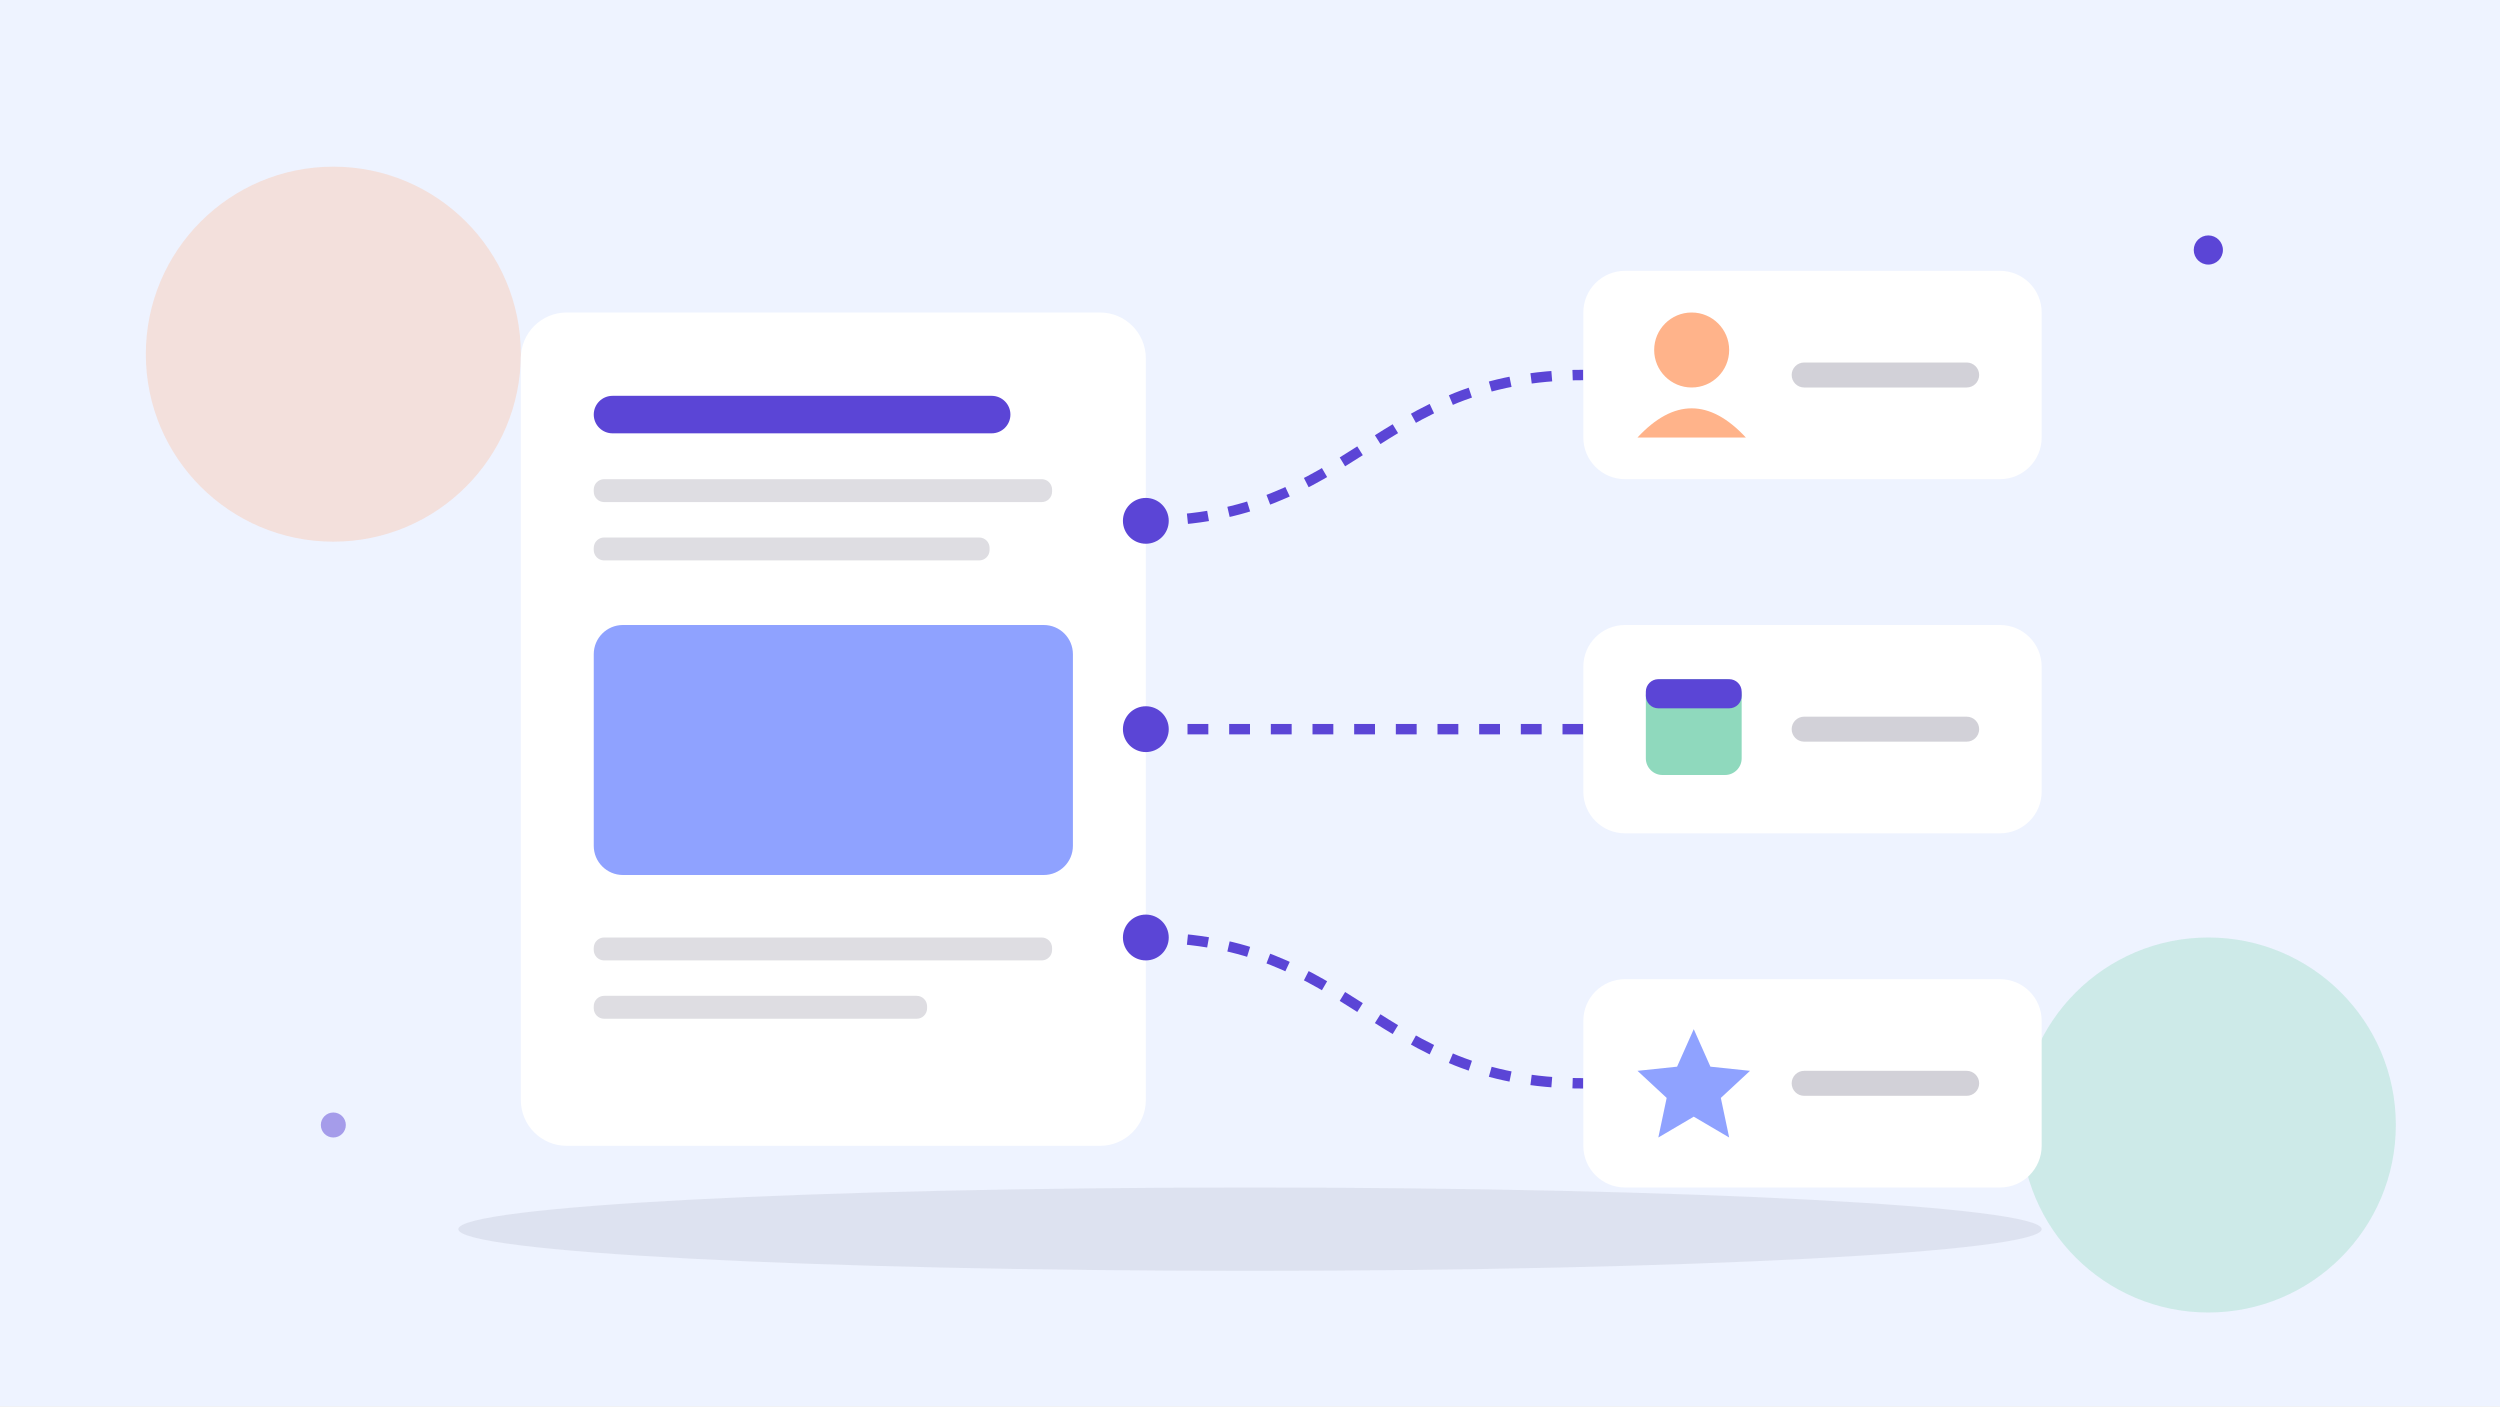
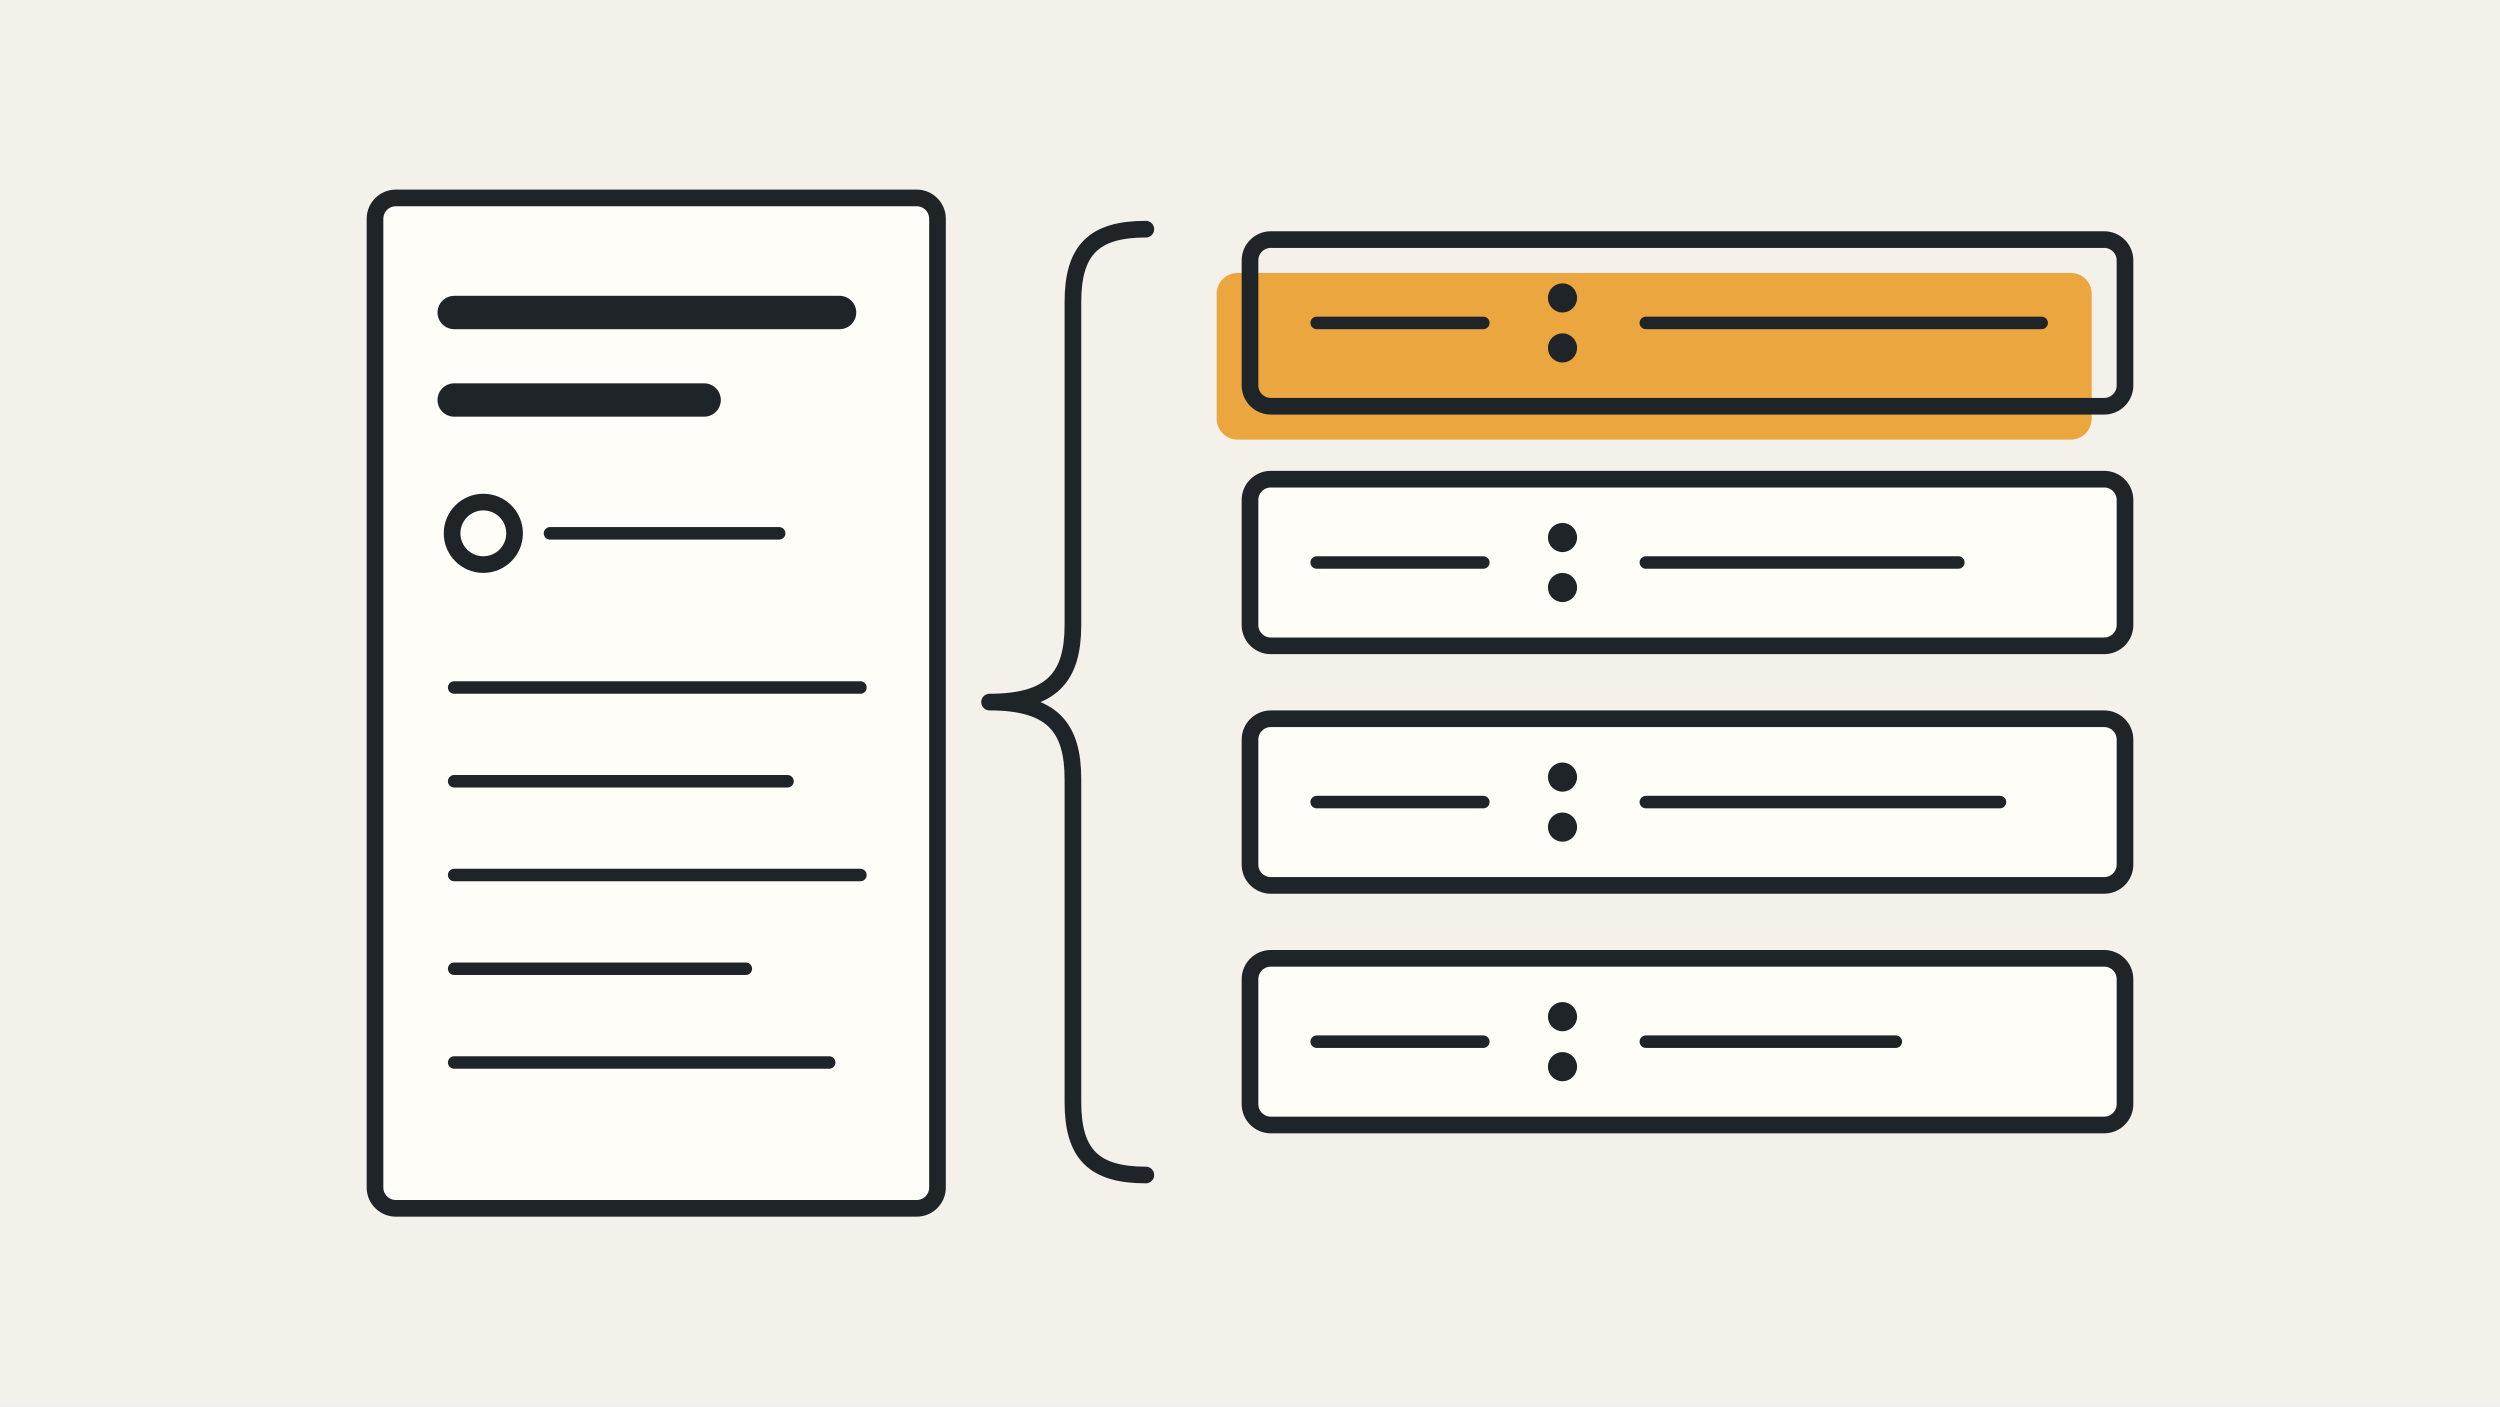
<svg xmlns="http://www.w3.org/2000/svg" viewBox="0 0 1200 675" width="1200" height="675">
-   <rect width="1200" height="675" fill="#eef3ff" />
-   <circle cx="160" cy="170" r="90" fill="#ffb38a" opacity="0.3" />
-   <circle cx="1060" cy="540" r="90" fill="#8fd9bd" opacity="0.35" />
-   <circle cx="1060" cy="120" r="7" fill="#5b45d6" />
-   <circle cx="160" cy="540" r="6" fill="#5b45d6" opacity="0.5" />
-   <ellipse cx="600" cy="590" rx="380" ry="20" fill="#1f1b3a" opacity="0.08" />
-   <rect x="250" y="150" width="300" height="400" rx="22" fill="#ffffff" />
-   <rect x="285" y="190" width="200" height="18" rx="9" fill="#5b45d6" />
-   <rect x="285" y="230" width="220" height="11" rx="5" fill="#1f1b3a" opacity="0.15" />
-   <rect x="285" y="258" width="190" height="11" rx="5" fill="#1f1b3a" opacity="0.15" />
-   <rect x="285" y="300" width="230" height="120" rx="14" fill="#8fa2ff" />
-   <rect x="285" y="450" width="220" height="11" rx="5" fill="#1f1b3a" opacity="0.15" />
-   <rect x="285" y="478" width="160" height="11" rx="5" fill="#1f1b3a" opacity="0.15" />
-   <path d="M550 250 C650 250 660 180 760 180" fill="none" stroke="#5b45d6" stroke-width="5" stroke-dasharray="10 10" />
-   <path d="M550 350 L760 350" fill="none" stroke="#5b45d6" stroke-width="5" stroke-dasharray="10 10" />
-   <path d="M550 450 C650 450 660 520 760 520" fill="none" stroke="#5b45d6" stroke-width="5" stroke-dasharray="10 10" />
-   <circle cx="550" cy="250" r="11" fill="#5b45d6" />
-   <circle cx="550" cy="350" r="11" fill="#5b45d6" />
-   <circle cx="550" cy="450" r="11" fill="#5b45d6" />
-   <rect x="760" y="130" width="220" height="100" rx="20" fill="#ffffff" />
-   <circle cx="812" cy="168" r="18" fill="#ffb38a" />
-   <path d="M786 210 Q812 182 838 210 Z" fill="#ffb38a" />
-   <rect x="860" y="174" width="90" height="12" rx="6" fill="#1f1b3a" opacity="0.2" />
-   <rect x="760" y="300" width="220" height="100" rx="20" fill="#ffffff" />
-   <rect x="790" y="326" width="46" height="46" rx="8" fill="#8fd9bd" />
-   <rect x="790" y="326" width="46" height="14" rx="6" fill="#5b45d6" />
-   <rect x="860" y="344" width="90" height="12" rx="6" fill="#1f1b3a" opacity="0.2" />
-   <rect x="760" y="470" width="220" height="100" rx="20" fill="#ffffff" />
-   <polygon points="813,494 821,512 840,514 826,527 830,546 813,536 796,546 800,527 786,514 805,512" fill="#8fa2ff" />
-   <rect x="860" y="514" width="90" height="12" rx="6" fill="#1f1b3a" opacity="0.2" />
+   <rect width="1200" height="675" fill="#f4f1ea" />
+   <rect x="584" y="131" width="420" height="80" rx="10" fill="#eba63f" />
+   <g fill="none" stroke="#1f2428" stroke-width="8" stroke-linecap="round" stroke-linejoin="round">
+     <rect x="180" y="95" width="270" height="485" rx="10" fill="#fffdf8" />
+     <path stroke-width="16" d="M218 150h185M218 192h120" />
+     <circle cx="232" cy="256" r="15" />
+     <path stroke-width="6" d="M264 256h110M218 330h195M218 375h160M218 420h195M218 465h140M218 510h180" />
+     <path d="M550 110c-25 0-35 10-35 35v155c0 25-10 37-40 37 30 0 40 12 40 37v155c0 25 10 35 35 35" />
+     <rect x="600" y="115" width="420" height="80" rx="10" />
+     <g fill="#fffdf8">
+       <rect x="600" y="230" width="420" height="80" rx="10" />
+       <rect x="600" y="345" width="420" height="80" rx="10" />
+       <rect x="600" y="460" width="420" height="80" rx="10" />
+     </g>
+     <path stroke-width="6" d="M632 155h80M632 270h80M632 385h80M632 500h80M790 155h190M790 270h150M790 385h170M790 500h120" />
+   </g>
+   <g fill="#1f2428">
+     <circle cx="750" cy="143" r="7" />
+     <circle cx="750" cy="167" r="7" />
+     <circle cx="750" cy="258" r="7" />
+     <circle cx="750" cy="282" r="7" />
+     <circle cx="750" cy="373" r="7" />
+     <circle cx="750" cy="397" r="7" />
+     <circle cx="750" cy="488" r="7" />
+     <circle cx="750" cy="512" r="7" />
+   </g>
</svg>
